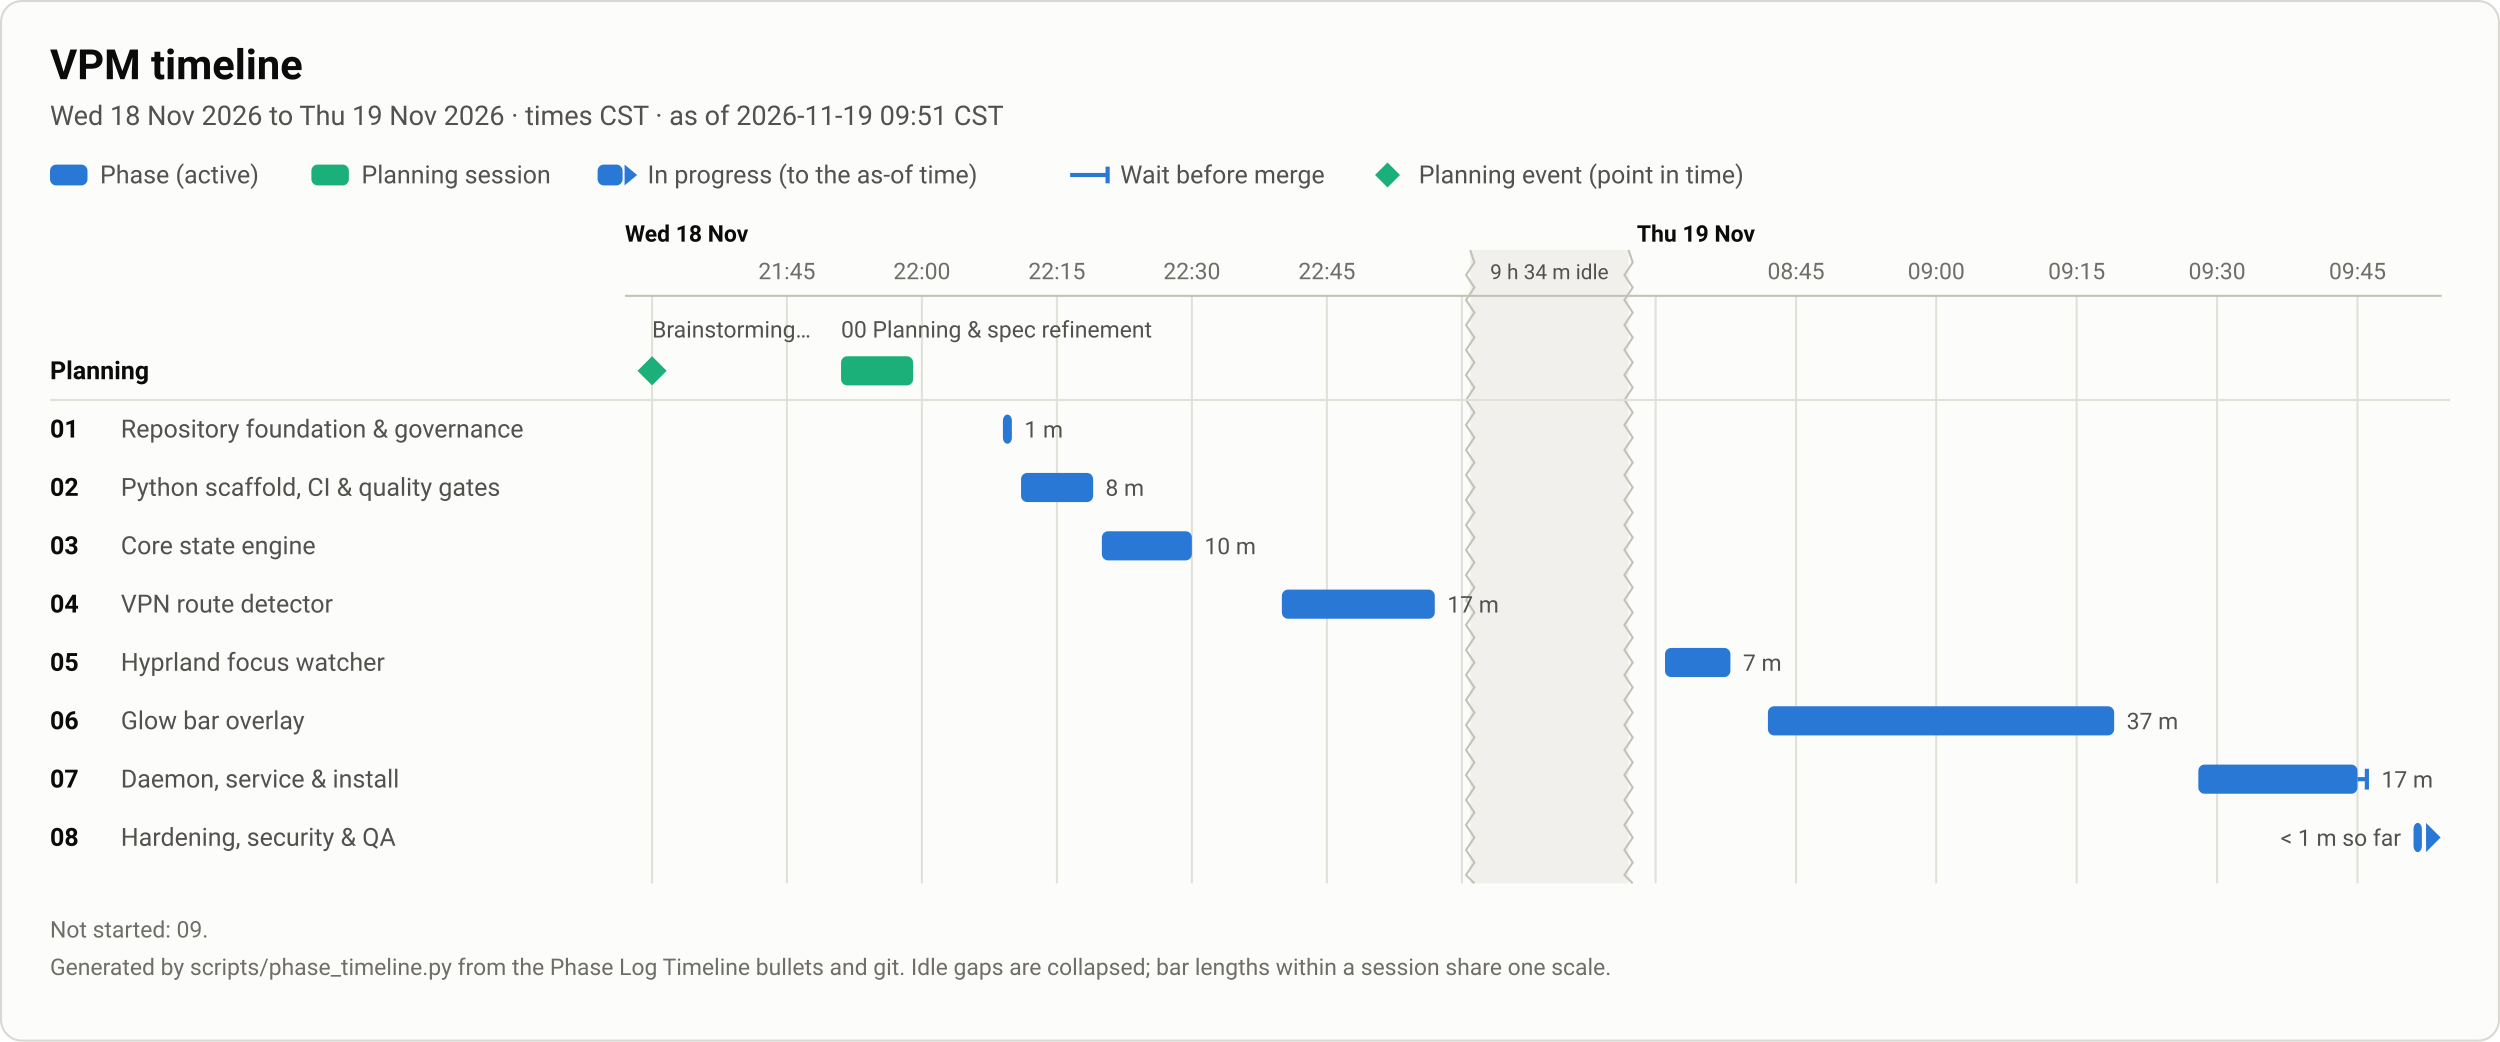
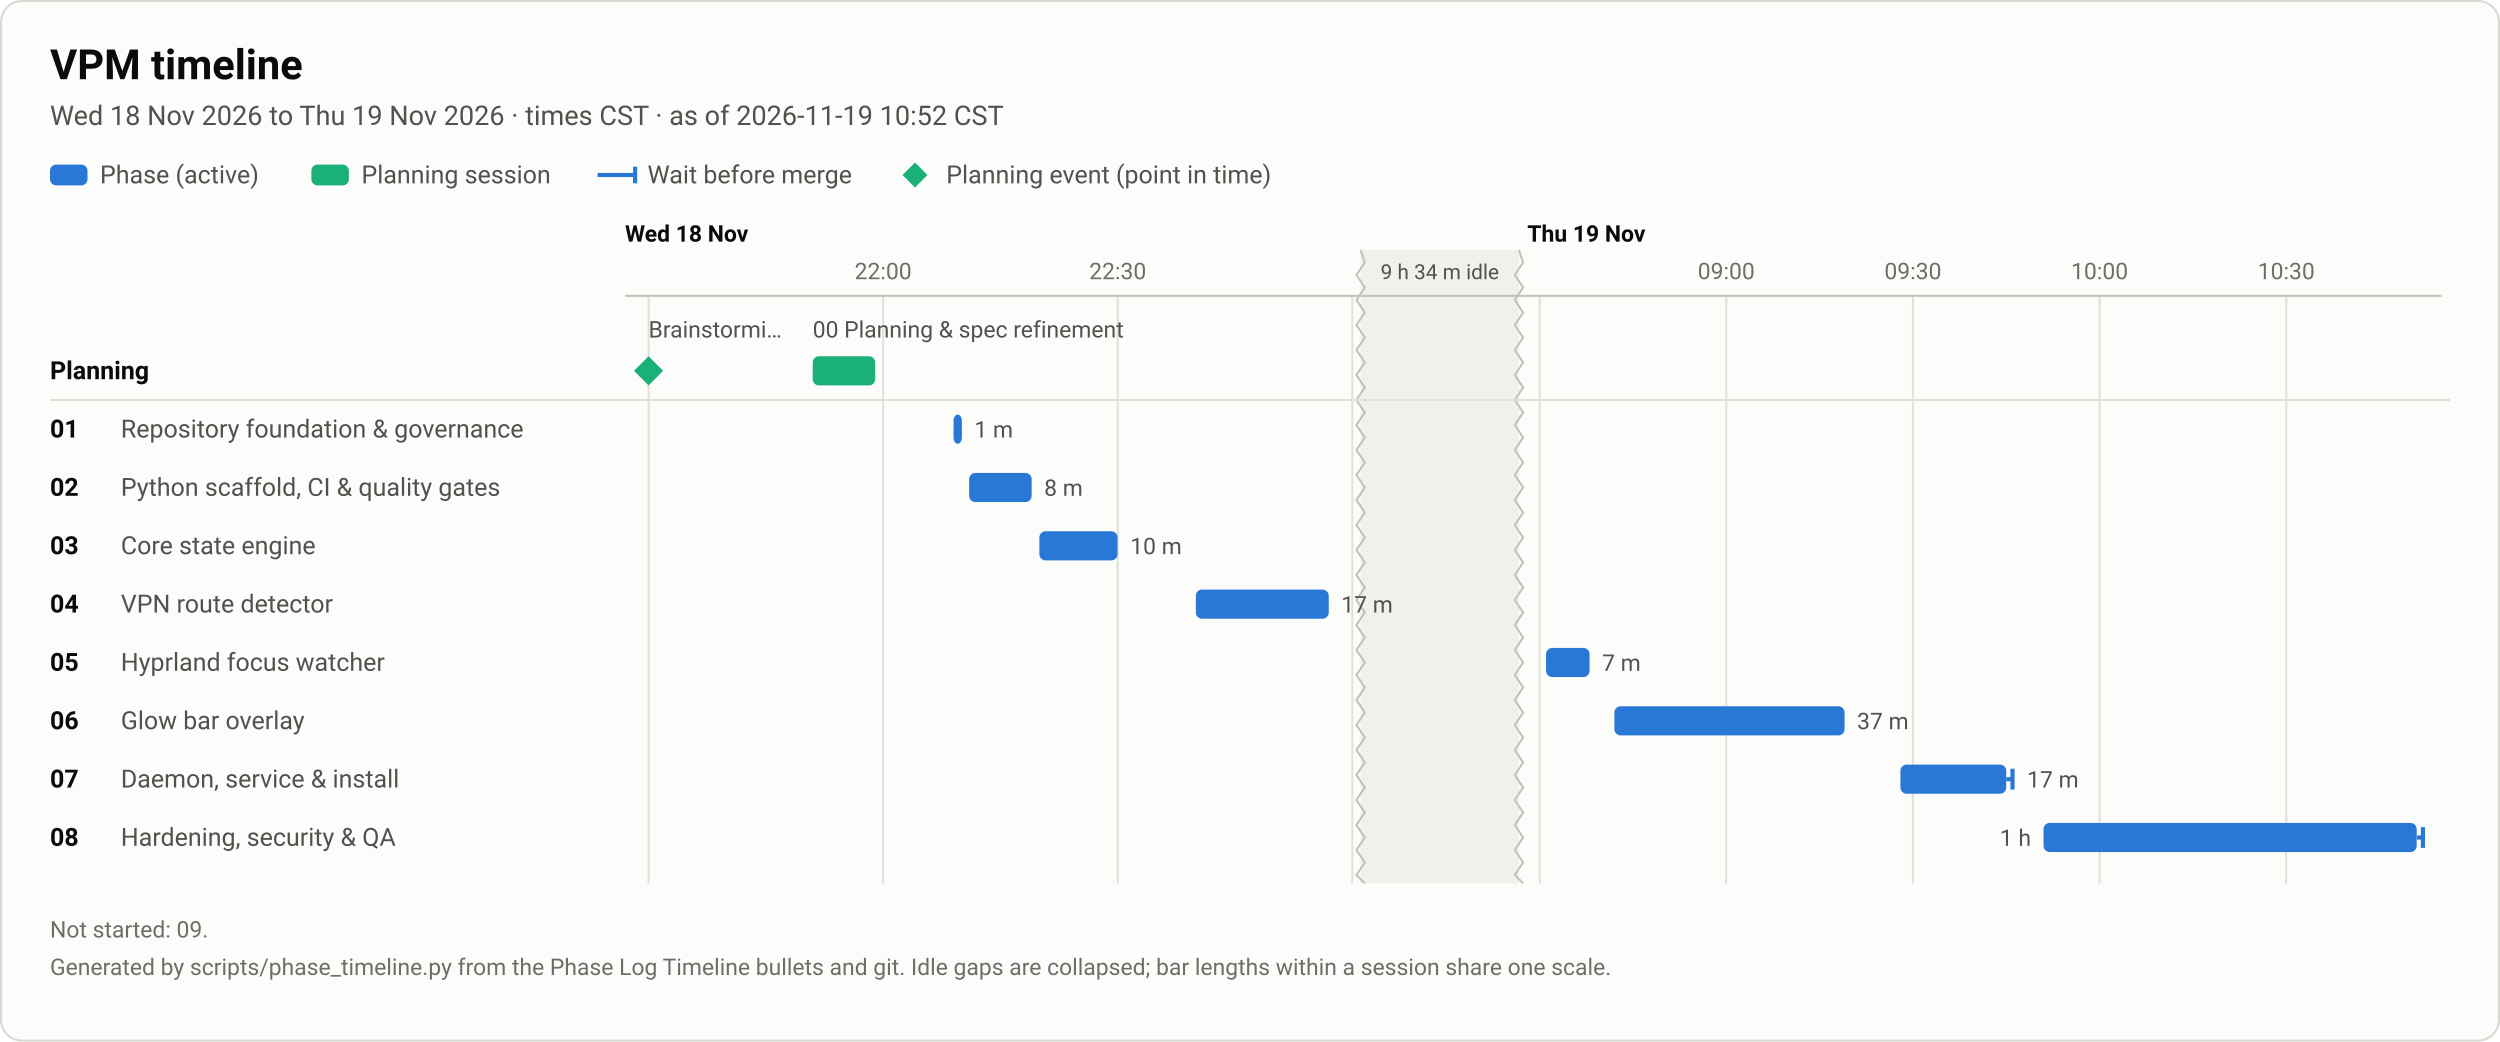
<svg xmlns="http://www.w3.org/2000/svg" width="1200" height="500" viewBox="0 0 1200 500" role="img" aria-labelledby="tl-title tl-desc" font-family="system-ui, -apple-system, &quot;Segoe UI&quot;, Roboto, sans-serif" data-timeline-format="1">
  <style>.card{fill:#fcfcfb;stroke:#d9d8d2}.t1{fill:#0b0b0b}.t2{fill:#52514e}.t3{fill:#6f6d68}.grid{stroke:#e1e0d9}.axis{stroke:#c3c2b7}.brk{fill:#f1f0ec}.brke{stroke:#c3c2b7;fill:none}.ph{fill:#2a78d6}.pl{fill:#1baf7a}.tail{stroke:#2a78d6}.tailpl{stroke:#1baf7a}.hb{fill:#fbe1d6}.hl{stroke:#eb6834}.wo{stroke:#eb6834;fill:none}.ap{stroke:#0b0b0b;fill:none}.sep{stroke:#e1e0d9}text{font-variant-numeric:tabular-nums}@media (prefers-color-scheme: dark){.card{fill:#1a1a19;stroke:#3a3a37}.t1{fill:#f0efec}.t2{fill:#c3c2b7}.t3{fill:#a3a19a}.grid{stroke:#2c2c2a}.axis{stroke:#4a4a46}.brk{fill:#262624}.brke{stroke:#4a4a46;fill:none}.ph{fill:#3987e5}.pl{fill:#199e70}.tail{stroke:#3987e5}.tailpl{stroke:#199e70}.hb{fill:#4a2a1c}.hl{stroke:#d95926}.wo{stroke:#d95926;fill:none}.ap{stroke:#f0efec;fill:none}.sep{stroke:#2c2c2a}}</style>
  <defs>
    <pattern id="tl-hatch" patternUnits="userSpaceOnUse" width="6" height="6" patternTransform="rotate(45)">
      <rect class="hb" width="6" height="6" />
      <line class="hl" x1="1.5" y1="0" x2="1.5" y2="6" stroke-width="2.4" />
    </pattern>
  </defs>
  <rect class="card" x="0.5" y="0.5" width="1199" height="499" rx="10" />
  <text class="t1" x="24" y="38" font-size="20" font-weight="600">VPM timeline</text>
-   <text class="t2" x="24" y="60" font-size="13">Wed 18 Nov 2026 to Thu 19 Nov 2026 · times CST · as of 2026-11-19 09:51 CST</text>
+   <text class="t2" x="24" y="60" font-size="13">Wed 18 Nov 2026 to Thu 19 Nov 2026 · times CST · as of 2026-11-19 10:52 CST</text>
  <rect class="ph" x="24.0" y="79" width="18" height="10" rx="3" />
  <text class="t2" x="48" y="88" font-size="12">Phase (active)</text>
  <rect class="pl" x="149.462" y="79" width="18" height="10" rx="3" />
  <text class="t2" x="173.5" y="88" font-size="12">Planning session</text>
-   <rect class="ph" x="286.848" y="79" width="12" height="10" rx="3" />
-   <path class="ph" d="M299.8 79l6 5l-6 5z" />
-   <text class="t2" x="310.8" y="88" font-size="12">In progress (to the as-of time)</text>
-   <line class="tail" x1="513.658" x2="531.658" y1="84" y2="84" stroke-width="2" />
-   <line class="tail" x1="531.658" x2="531.658" y1="80" y2="88" stroke-width="2" />
-   <text class="t2" x="537.7" y="88" font-size="12">Wait before merge</text>
-   <path class="pl" d="M666 78l6 6l-6 6l-6-6z" />
-   <text class="t2" x="681" y="88" font-size="12">Planning event (point in time)</text>
+   <line class="tail" x1="286.848" x2="304.848" y1="84" y2="84" stroke-width="2" />
+   <line class="tail" x1="304.848" x2="304.848" y1="80" y2="88" stroke-width="2" />
+   <text class="t2" x="310.8" y="88" font-size="12">Wait before merge</text>
+   <path class="pl" d="M439.2 78l6 6l-6 6l-6-6z" />
+   <text class="t2" x="454.2" y="88" font-size="12">Planning event (point in time)</text>
  <text class="t1" x="300" y="116" font-size="11" font-weight="600">Wed 18 Nov</text>
-   <line class="grid" x1="313" x2="313" y1="142" y2="424" stroke-width="1" />
-   <line class="grid" x1="377.7" x2="377.7" y1="142" y2="424" stroke-width="1" />
-   <text class="t3" x="377.7" y="134" font-size="11" text-anchor="middle">21:45</text>
-   <line class="grid" x1="442.5" x2="442.5" y1="142" y2="424" stroke-width="1" />
-   <text class="t3" x="442.5" y="134" font-size="11" text-anchor="middle">22:00</text>
-   <line class="grid" x1="507.3" x2="507.3" y1="142" y2="424" stroke-width="1" />
-   <text class="t3" x="507.3" y="134" font-size="11" text-anchor="middle">22:15</text>
-   <line class="grid" x1="572.1" x2="572.1" y1="142" y2="424" stroke-width="1" />
-   <text class="t3" x="572.1" y="134" font-size="11" text-anchor="middle">22:30</text>
-   <line class="grid" x1="636.9" x2="636.9" y1="142" y2="424" stroke-width="1" />
-   <text class="t3" x="636.9" y="134" font-size="11" text-anchor="middle">22:45</text>
-   <line class="grid" x1="701.7" x2="701.7" y1="142" y2="424" stroke-width="1" />
-   <rect class="brk" x="705.7" y="120" width="76" height="304" />
-   <path class="brke" stroke-width="1" d="M705.7 120L707.7 126L703.7 132L707.7 138L703.7 144L707.7 150L703.7 156L707.7 162L703.7 168L707.7 174L703.7 180L707.7 186L703.7 192L707.7 198L703.7 204L707.7 210L703.7 216L707.7 222L703.7 228L707.7 234L703.7 240L707.7 246L703.7 252L707.7 258L703.7 264L707.7 270L703.7 276L707.7 282L703.7 288L707.7 294L703.7 300L707.7 306L703.7 312L707.7 318L703.7 324L707.7 330L703.7 336L707.7 342L703.7 348L707.7 354L703.7 360L707.7 366L703.7 372L707.7 378L703.7 384L707.7 390L703.7 396L707.7 402L703.7 408L707.7 414L703.7 420L707.7 424" />
-   <path class="brke" stroke-width="1" d="M781.7 120L783.7 126L779.7 132L783.7 138L779.7 144L783.7 150L779.7 156L783.7 162L779.7 168L783.7 174L779.7 180L783.7 186L779.7 192L783.7 198L779.7 204L783.7 210L779.7 216L783.7 222L779.7 228L783.7 234L779.7 240L783.7 246L779.7 252L783.7 258L779.7 264L783.7 270L779.7 276L783.7 282L779.7 288L783.7 294L779.7 300L783.7 306L779.7 312L783.7 318L779.7 324L783.7 330L779.7 336L783.7 342L779.7 348L783.7 354L779.7 360L783.7 366L779.7 372L783.7 378L779.7 384L783.7 390L779.7 396L783.7 402L779.7 408L783.7 414L779.7 420L783.7 424" />
-   <text class="t2" x="743.7" y="134" font-size="10" text-anchor="middle">9 h 34 m idle</text>
-   <text class="t1" x="785.7" y="116" font-size="11" font-weight="600">Thu 19 Nov</text>
-   <line class="grid" x1="794.7" x2="794.7" y1="142" y2="424" stroke-width="1" />
-   <line class="grid" x1="862.1" x2="862.1" y1="142" y2="424" stroke-width="1" />
-   <text class="t3" x="862.1" y="134" font-size="11" text-anchor="middle">08:45</text>
-   <line class="grid" x1="929.4" x2="929.4" y1="142" y2="424" stroke-width="1" />
-   <text class="t3" x="929.4" y="134" font-size="11" text-anchor="middle">09:00</text>
-   <line class="grid" x1="996.8" x2="996.8" y1="142" y2="424" stroke-width="1" />
-   <text class="t3" x="996.8" y="134" font-size="11" text-anchor="middle">09:15</text>
-   <line class="grid" x1="1064.2" x2="1064.2" y1="142" y2="424" stroke-width="1" />
-   <text class="t3" x="1064.2" y="134" font-size="11" text-anchor="middle">09:30</text>
-   <line class="grid" x1="1131.6" x2="1131.6" y1="142" y2="424" stroke-width="1" />
-   <text class="t3" x="1131.6" y="134" font-size="11" text-anchor="middle">09:45</text>
+   <line class="grid" x1="311.3" x2="311.3" y1="142" y2="424" stroke-width="1" />
+   <line class="grid" x1="423.9" x2="423.9" y1="142" y2="424" stroke-width="1" />
+   <text class="t3" x="423.9" y="134" font-size="11" text-anchor="middle">22:00</text>
+   <line class="grid" x1="536.5" x2="536.5" y1="142" y2="424" stroke-width="1" />
+   <text class="t3" x="536.5" y="134" font-size="11" text-anchor="middle">22:30</text>
+   <line class="grid" x1="649.1" x2="649.1" y1="142" y2="424" stroke-width="1" />
+   <rect class="brk" x="653.1" y="120" width="76" height="304" />
+   <path class="brke" stroke-width="1" d="M653.1 120L655.1 126L651.1 132L655.1 138L651.1 144L655.1 150L651.1 156L655.1 162L651.1 168L655.1 174L651.1 180L655.1 186L651.1 192L655.1 198L651.1 204L655.1 210L651.1 216L655.1 222L651.1 228L655.1 234L651.1 240L655.1 246L651.1 252L655.1 258L651.1 264L655.1 270L651.1 276L655.1 282L651.1 288L655.1 294L651.1 300L655.1 306L651.1 312L655.1 318L651.1 324L655.1 330L651.1 336L655.1 342L651.1 348L655.1 354L651.1 360L655.1 366L651.1 372L655.1 378L651.1 384L655.1 390L651.1 396L655.1 402L651.1 408L655.1 414L651.1 420L655.1 424" />
+   <path class="brke" stroke-width="1" d="M729.1 120L731.1 126L727.1 132L731.1 138L727.1 144L731.1 150L727.1 156L731.1 162L727.1 168L731.1 174L727.1 180L731.1 186L727.1 192L731.1 198L727.1 204L731.1 210L727.1 216L731.1 222L727.1 228L731.1 234L727.1 240L731.1 246L727.1 252L731.1 258L727.1 264L731.1 270L727.1 276L731.1 282L727.1 288L731.1 294L727.1 300L731.1 306L727.1 312L731.1 318L727.1 324L731.1 330L727.1 336L731.1 342L727.1 348L731.1 354L727.1 360L731.1 366L727.1 372L731.1 378L727.1 384L731.1 390L727.1 396L731.1 402L727.1 408L731.1 414L727.1 420L731.1 424" />
+   <text class="t2" x="691.1" y="134" font-size="10" text-anchor="middle">9 h 34 m idle</text>
+   <text class="t1" x="733.1" y="116" font-size="11" font-weight="600">Thu 19 Nov</text>
+   <line class="grid" x1="739.1" x2="739.1" y1="142" y2="424" stroke-width="1" />
+   <line class="grid" x1="828.6" x2="828.6" y1="142" y2="424" stroke-width="1" />
+   <text class="t3" x="828.6" y="134" font-size="11" text-anchor="middle">09:00</text>
+   <line class="grid" x1="918.2" x2="918.2" y1="142" y2="424" stroke-width="1" />
+   <text class="t3" x="918.2" y="134" font-size="11" text-anchor="middle">09:30</text>
+   <line class="grid" x1="1007.8" x2="1007.8" y1="142" y2="424" stroke-width="1" />
+   <text class="t3" x="1007.8" y="134" font-size="11" text-anchor="middle">10:00</text>
+   <line class="grid" x1="1097.4" x2="1097.4" y1="142" y2="424" stroke-width="1" />
+   <text class="t3" x="1097.4" y="134" font-size="11" text-anchor="middle">10:30</text>
  <line class="axis" x1="300" x2="1172" y1="142" y2="142" stroke-width="1" />
  <text class="t1" x="24" y="182" font-size="12" font-weight="600">Planning</text>
  <g id="tl-bs1">
-     <path class="pl" d="M313 171l7 7l-7 7l-7-7z" />
+     <path class="pl" d="M311.3 171l7 7l-7 7l-7-7z" />
  </g>
-   <text class="t2" x="313" y="162" font-size="11">Brainstorming…</text>
+   <text class="t2" x="311.3" y="162" font-size="11">Brainstormi…</text>
  <g id="tl-p00">
-     <rect class="pl" x="403.7" y="171" width="34.6" height="14" rx="3" />
+     <rect class="pl" x="390.1" y="171" width="30" height="14" rx="3" />
  </g>
-   <text class="t2" x="403.7" y="162" font-size="11">00 Planning &amp; spec refinement</text>
+   <text class="t2" x="390.1" y="162" font-size="11">00 Planning &amp; spec refinement</text>
  <line class="sep" x1="24" x2="1176" y1="192" y2="192" stroke-width="1" />
  <text class="t1" x="24" y="210" font-size="12" font-weight="600">01</text>
  <text class="t2" x="58" y="210" font-size="12">Repository foundation &amp; governance</text>
  <g id="tl-p01">
-     <rect class="ph" x="481.4" y="199" width="4.3" height="14" rx="3" />
+     <rect class="ph" x="457.7" y="199" width="4" height="14" rx="3" />
  </g>
-   <text class="t2" x="491.7" y="210" font-size="11">1 m</text>
+   <text class="t2" x="467.7" y="210" font-size="11">1 m</text>
  <text class="t1" x="24" y="238" font-size="12" font-weight="600">02</text>
  <text class="t2" x="58" y="238" font-size="12">Python scaffold, CI &amp; quality gates</text>
  <g id="tl-p02">
-     <rect class="ph" x="490.1" y="227" width="34.6" height="14" rx="3" />
+     <rect class="ph" x="465.2" y="227" width="30" height="14" rx="3" />
  </g>
-   <text class="t2" x="530.6" y="238" font-size="11">8 m</text>
+   <text class="t2" x="501.2" y="238" font-size="11">8 m</text>
  <text class="t1" x="24" y="266" font-size="12" font-weight="600">03</text>
  <text class="t2" x="58" y="266" font-size="12">Core state engine</text>
  <g id="tl-p03">
-     <rect class="ph" x="528.9" y="255" width="43.2" height="14" rx="3" />
+     <rect class="ph" x="498.9" y="255" width="37.5" height="14" rx="3" />
  </g>
-   <text class="t2" x="578.1" y="266" font-size="11">10 m</text>
+   <text class="t2" x="542.5" y="266" font-size="11">10 m</text>
  <text class="t1" x="24" y="294" font-size="12" font-weight="600">04</text>
  <text class="t2" x="58" y="294" font-size="12">VPN route detector</text>
  <g id="tl-p04">
-     <rect class="ph" x="615.3" y="283" width="73.4" height="14" rx="3" />
+     <rect class="ph" x="574" y="283" width="63.8" height="14" rx="3" />
  </g>
-   <text class="t2" x="694.7" y="294" font-size="11">17 m</text>
+   <text class="t2" x="643.8" y="294" font-size="11">17 m</text>
  <text class="t1" x="24" y="322" font-size="12" font-weight="600">05</text>
  <text class="t2" x="58" y="322" font-size="12">Hyprland focus watcher</text>
  <g id="tl-p05">
-     <rect class="ph" x="799.2" y="311" width="31.4" height="14" rx="3" />
+     <rect class="ph" x="742.1" y="311" width="20.9" height="14" rx="3" />
  </g>
-   <text class="t2" x="836.6" y="322" font-size="11">7 m</text>
+   <text class="t2" x="769" y="322" font-size="11">7 m</text>
  <text class="t1" x="24" y="350" font-size="12" font-weight="600">06</text>
  <text class="t2" x="58" y="350" font-size="12">Glow bar overlay</text>
  <g id="tl-p06">
-     <rect class="ph" x="848.6" y="339" width="166.2" height="14" rx="3" />
+     <rect class="ph" x="774.9" y="339" width="110.5" height="14" rx="3" />
  </g>
-   <text class="t2" x="1020.8" y="350" font-size="11">37 m</text>
+   <text class="t2" x="891.4" y="350" font-size="11">37 m</text>
  <text class="t1" x="24" y="378" font-size="12" font-weight="600">07</text>
  <text class="t2" x="58" y="378" font-size="12">Daemon, service &amp; install</text>
  <g id="tl-p07">
-     <rect class="ph" x="1055.2" y="367" width="76.4" height="14" rx="3" />
-     <line class="tail" x1="1131.6" x2="1136.1" y1="374" y2="374" stroke-width="2" />
-     <line class="tail" x1="1136.1" x2="1136.1" y1="369" y2="379" stroke-width="2" />
+     <rect class="ph" x="912.2" y="367" width="50.8" height="14" rx="3" />
+     <line class="tail" x1="963" x2="966" y1="374" y2="374" stroke-width="2" />
+     <line class="tail" x1="966" x2="966" y1="369" y2="379" stroke-width="2" />
  </g>
-   <text class="t2" x="1143.1" y="378" font-size="11">17 m</text>
+   <text class="t2" x="973" y="378" font-size="11">17 m</text>
  <text class="t1" x="24" y="406" font-size="12" font-weight="600">08</text>
  <text class="t2" x="58" y="406" font-size="12">Hardening, security &amp; QA</text>
  <g id="tl-p08">
-     <rect class="ph" x="1158.5" y="395" width="4" height="14" rx="3" />
-     <path class="ph" d="M1164.5 395l7 7l-7 7z" />
+     <rect class="ph" x="980.9" y="395" width="179.1" height="14" rx="3" />
+     <line class="tail" x1="1160.1" x2="1163" y1="402" y2="402" stroke-width="2" />
+     <line class="tail" x1="1163" x2="1163" y1="397" y2="407" stroke-width="2" />
  </g>
-   <text class="t2" x="1152.5" y="406" font-size="11" text-anchor="end">&lt; 1 m so far</text>
+   <text class="t2" x="974.9" y="406" font-size="11" text-anchor="end">1 h</text>
  <text class="t3" x="24" y="450" font-size="11">Not started: 09.</text>
  <text class="t3" x="24" y="468" font-size="11">Generated by scripts/phase_timeline.py from the Phase Log Timeline bullets and git. Idle gaps are collapsed; bar lengths within a session share one scale.</text>
</svg>
